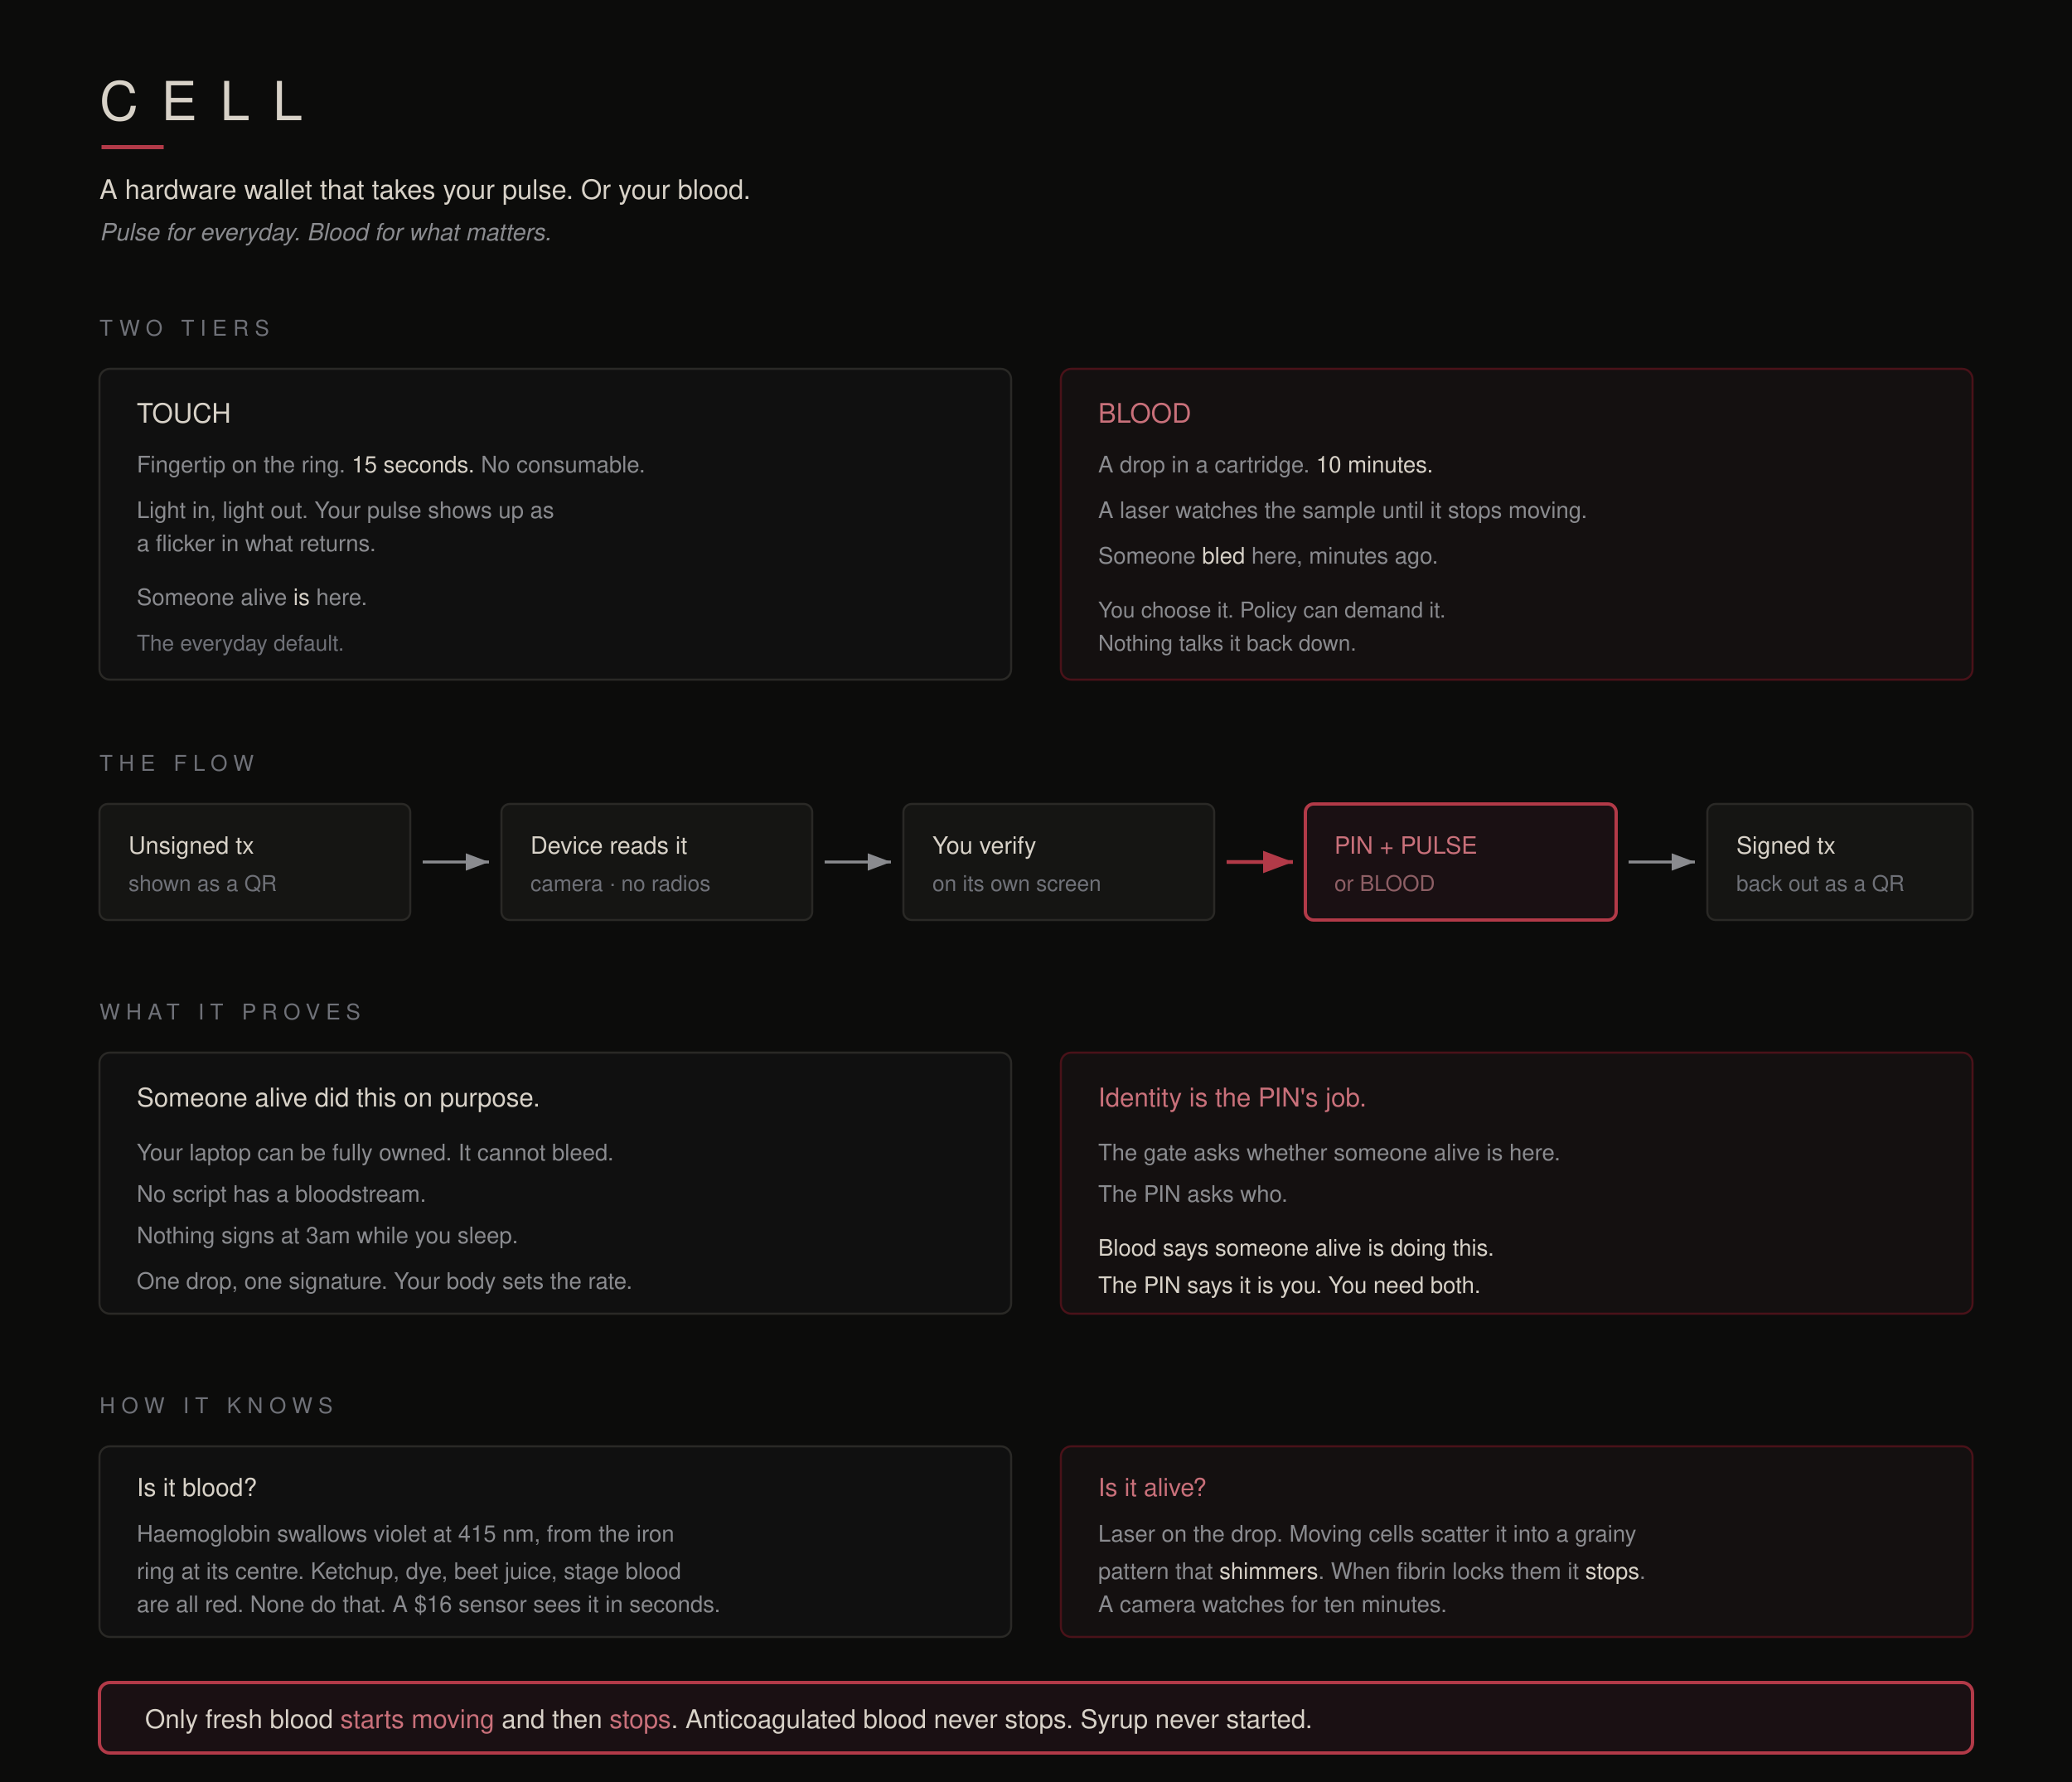
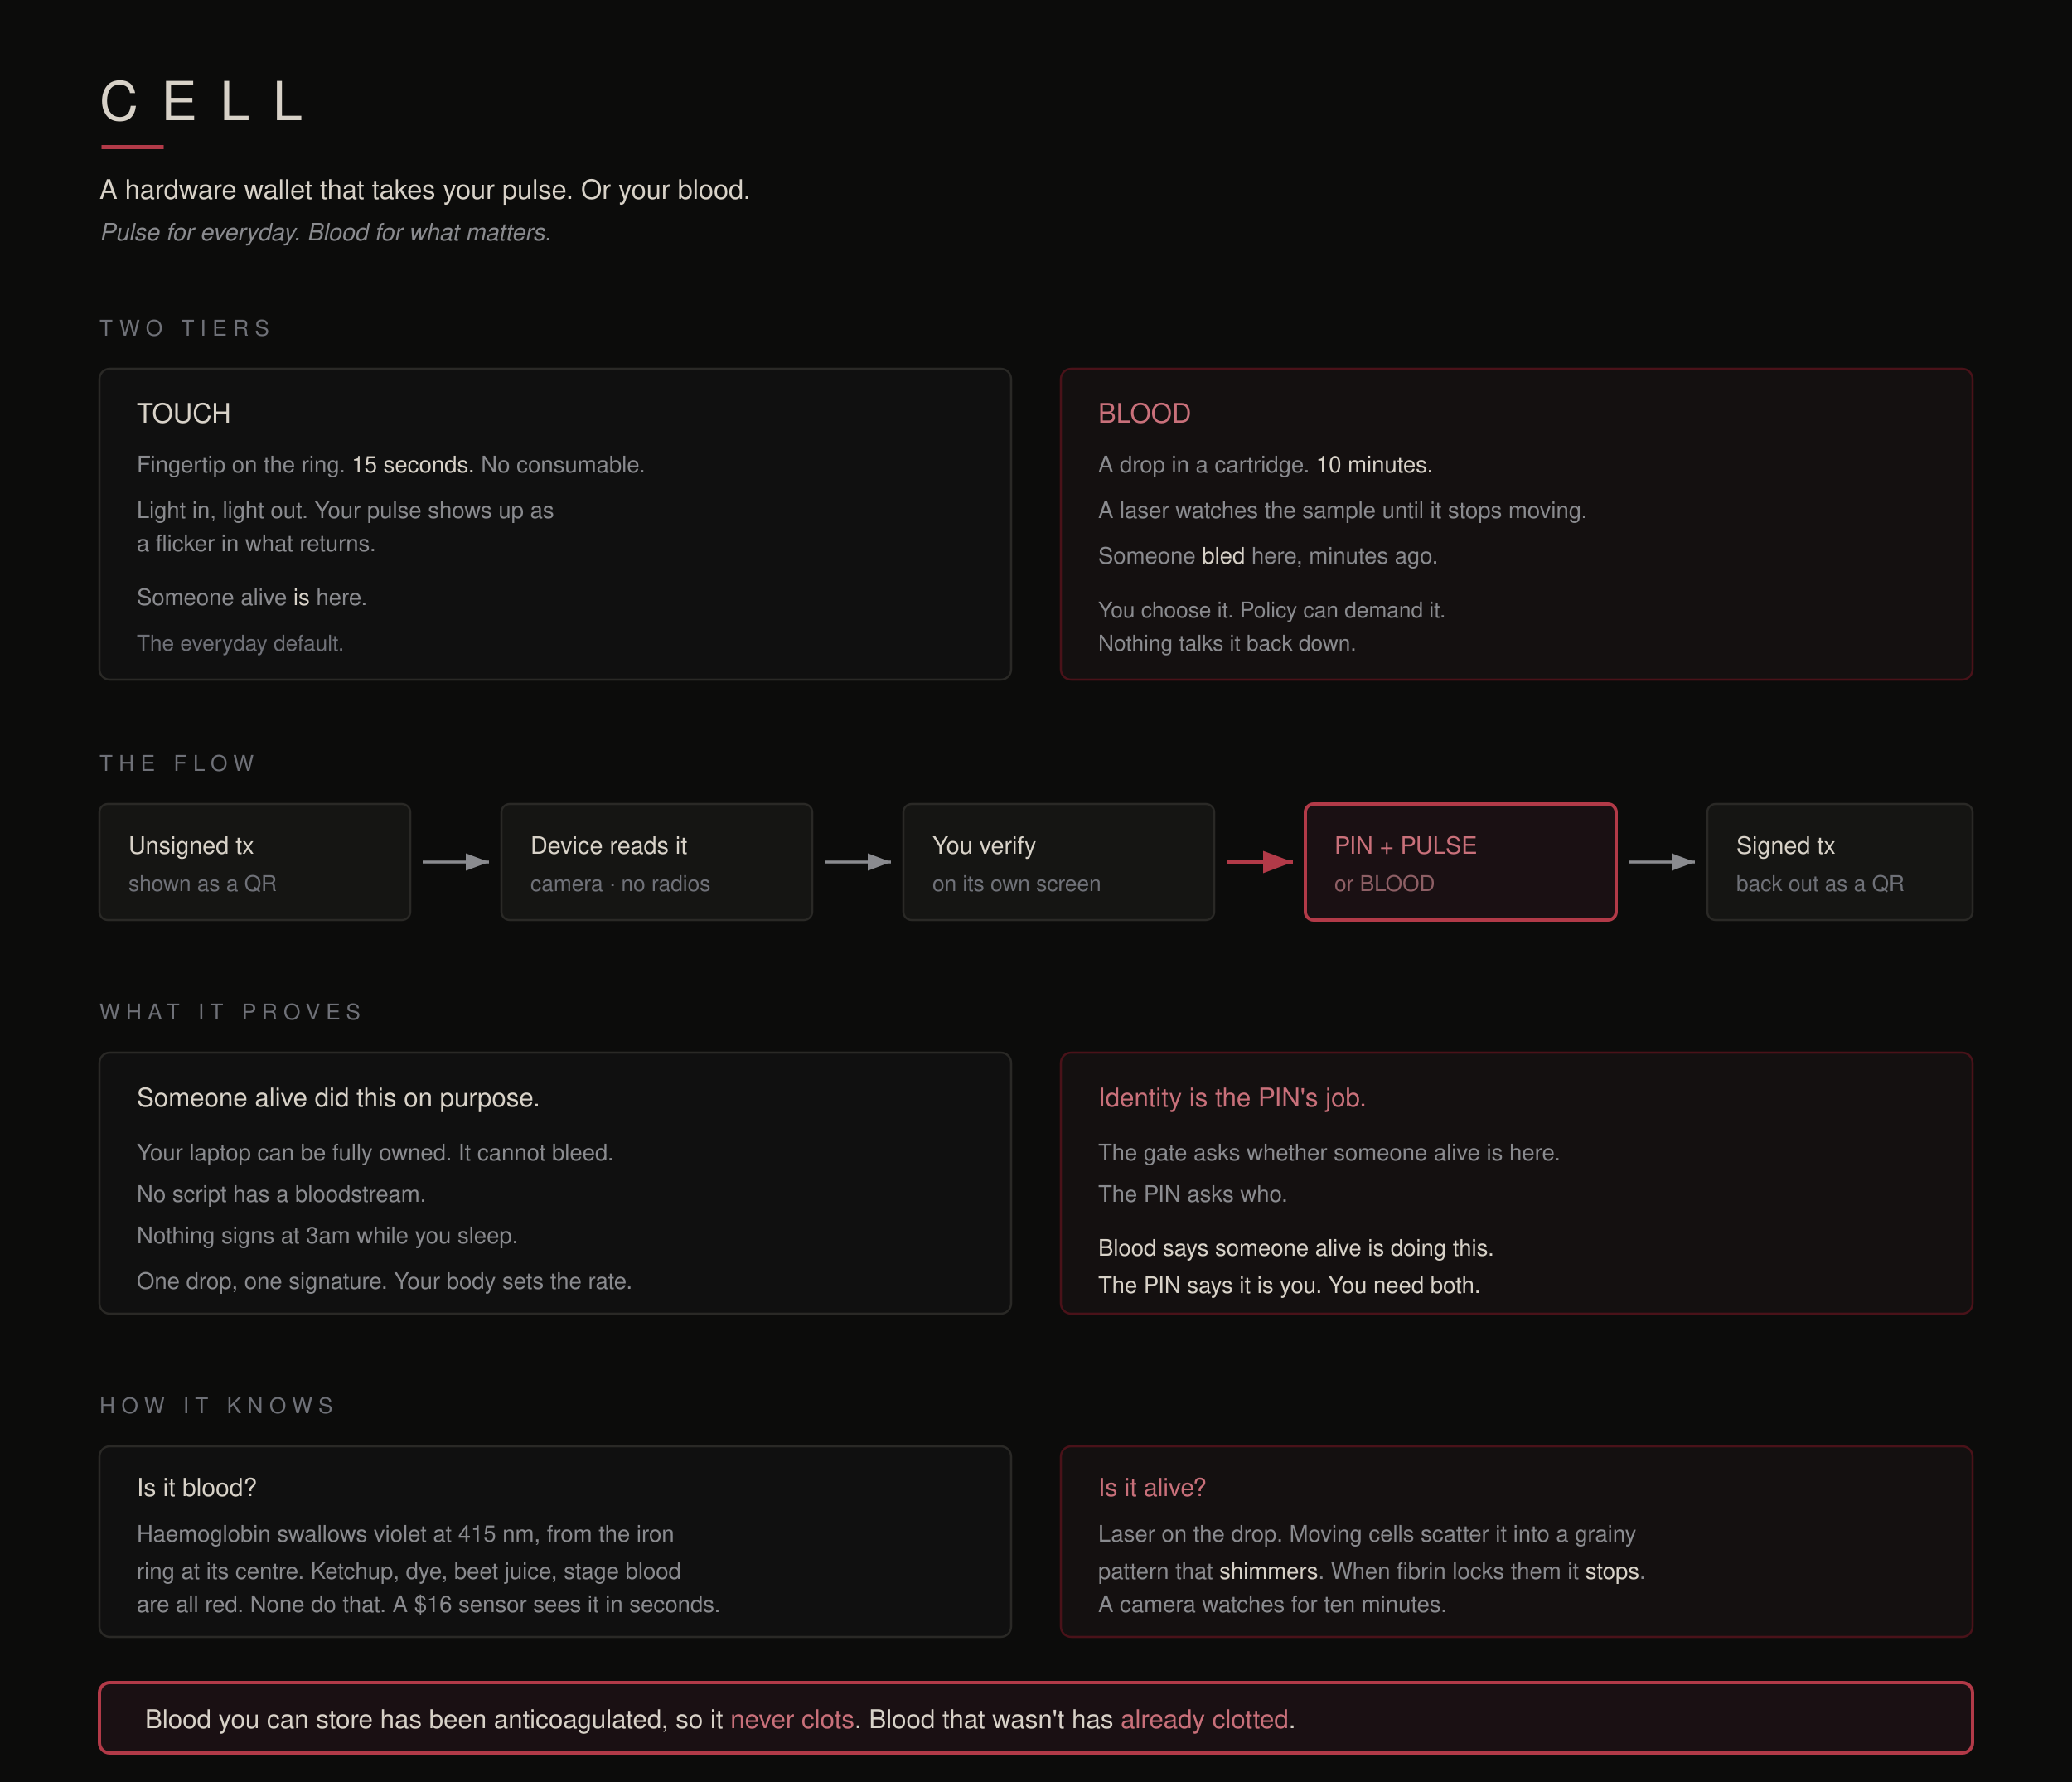
<svg xmlns="http://www.w3.org/2000/svg" viewBox="0 0 1000 860" width="1000" height="860" font-family="Helvetica Neue, Helvetica, Arial, sans-serif">
  <defs>
    <marker id="a" markerWidth="9" markerHeight="9" refX="8" refY="3" orient="auto">
      <path d="M0,0 L8,3 L0,6 z" fill="#8A8B8F" />
    </marker>
    <marker id="ar" markerWidth="9" markerHeight="9" refX="8" refY="3" orient="auto">
      <path d="M0,0 L8,3 L0,6 z" fill="#B23A48" />
    </marker>
  </defs>
  <rect width="1000" height="860" fill="#0C0C0B" />
  <text x="48" y="58" font-size="26" font-weight="200" letter-spacing="11" fill="#D8D2C8">CELL</text>
  <rect x="49" y="70" width="30" height="2" fill="#B23A48" />
  <text x="48" y="96" font-size="13" fill="#D8D2C8">A hardware wallet that takes your pulse. Or your blood.</text>
  <text x="48" y="116" font-size="11.5" fill="#8A8B8F" font-style="italic">Pulse for everyday. Blood for what matters.</text>
  <text x="48" y="162" font-size="10.5" letter-spacing="3" fill="#6F7178">TWO TIERS</text>
  <rect x="48" y="178" width="440" height="150" rx="5" fill="#101010" stroke="#2A2926" />
  <text x="66" y="204" font-size="13" fill="#D8D2C8">TOUCH</text>
  <text x="66" y="228" font-size="11" fill="#8A8B8F">Fingertip on the ring. <tspan fill="#D8D2C8">15 seconds.</tspan> No consumable.</text>
  <text x="66" y="250" font-size="11" fill="#8A8B8F">Light in, light out. Your pulse shows up as</text>
  <text x="66" y="266" font-size="11" fill="#8A8B8F">a flicker in what returns.</text>
  <text x="66" y="292" font-size="11" fill="#8A8B8F">Someone alive <tspan fill="#D8D2C8">is</tspan> here.</text>
  <text x="66" y="314" font-size="10.5" fill="#6F7178">The everyday default.</text>
  <rect x="512" y="178" width="440" height="150" rx="5" fill="#141010" stroke="#4A1219" />
  <text x="530" y="204" font-size="13" fill="#C9707A">BLOOD</text>
  <text x="530" y="228" font-size="11" fill="#8A8B8F">A drop in a cartridge. <tspan fill="#D8D2C8">10 minutes.</tspan>
  </text>
  <text x="530" y="250" font-size="11" fill="#8A8B8F">A laser watches the sample until it stops moving.</text>
  <text x="530" y="272" font-size="11" fill="#8A8B8F">Someone <tspan fill="#D8D2C8">bled</tspan> here, minutes ago.</text>
  <text x="530" y="298" font-size="10.5" fill="#8A8B8F">You choose it. Policy can demand it.</text>
  <text x="530" y="314" font-size="10.5" fill="#8A8B8F">Nothing talks it back down.</text>
  <text x="48" y="372" font-size="10.5" letter-spacing="3" fill="#6F7178">THE FLOW</text>
  <g font-size="11.5">
    <rect x="48" y="388" width="150" height="56" rx="4" fill="#151513" stroke="#2A2926" />
    <text x="62" y="412" fill="#D8D2C8">Unsigned tx</text>
    <text x="62" y="430" fill="#6F7178" font-size="10.5">shown as a QR</text>
    <path d="M204,416 L236,416" stroke="#8A8B8F" stroke-width="1.4" marker-end="url(#a)" />
    <rect x="242" y="388" width="150" height="56" rx="4" fill="#151513" stroke="#2A2926" />
    <text x="256" y="412" fill="#D8D2C8">Device reads it</text>
    <text x="256" y="430" fill="#6F7178" font-size="10.5">camera · no radios</text>
    <path d="M398,416 L430,416" stroke="#8A8B8F" stroke-width="1.4" marker-end="url(#a)" />
    <rect x="436" y="388" width="150" height="56" rx="4" fill="#151513" stroke="#2A2926" />
    <text x="450" y="412" fill="#D8D2C8">You verify</text>
    <text x="450" y="430" fill="#6F7178" font-size="10.5">on its own screen</text>
    <path d="M592,416 L624,416" stroke="#B23A48" stroke-width="1.8" marker-end="url(#ar)" />
    <rect x="630" y="388" width="150" height="56" rx="4" fill="#1A1013" stroke="#B23A48" stroke-width="1.6" />
    <text x="644" y="412" fill="#C9707A">PIN + PULSE</text>
    <text x="644" y="430" fill="#8E5F65" font-size="10.5">or BLOOD</text>
    <path d="M786,416 L818,416" stroke="#8A8B8F" stroke-width="1.4" marker-end="url(#a)" />
    <rect x="824" y="388" width="128" height="56" rx="4" fill="#151513" stroke="#2A2926" />
    <text x="838" y="412" fill="#D8D2C8">Signed tx</text>
    <text x="838" y="430" fill="#6F7178" font-size="10.5">back out as a QR</text>
  </g>
  <text x="48" y="492" font-size="10.5" letter-spacing="3" fill="#6F7178">WHAT IT PROVES</text>
  <rect x="48" y="508" width="440" height="126" rx="5" fill="#101010" stroke="#2A2926" />
  <text x="66" y="534" font-size="12.5" fill="#D8D2C8">Someone alive did this on purpose.</text>
  <text x="66" y="560" font-size="11" fill="#8A8B8F">Your laptop can be fully owned. It cannot bleed.</text>
  <text x="66" y="580" font-size="11" fill="#8A8B8F">No script has a bloodstream.</text>
  <text x="66" y="600" font-size="11" fill="#8A8B8F">Nothing signs at 3am while you sleep.</text>
  <text x="66" y="622" font-size="11" fill="#8A8B8F">One drop, one signature. Your body sets the rate.</text>
  <rect x="512" y="508" width="440" height="126" rx="5" fill="#141010" stroke="#4A1219" />
  <text x="530" y="534" font-size="12.5" fill="#C9707A">Identity is the PIN's job.</text>
  <text x="530" y="560" font-size="11" fill="#8A8B8F">The gate asks whether someone alive is here.</text>
  <text x="530" y="580" font-size="11" fill="#8A8B8F">The PIN asks who.</text>
  <text x="530" y="606" font-size="11" fill="#D8D2C8">Blood says someone alive is doing this.</text>
  <text x="530" y="624" font-size="11" fill="#D8D2C8">The PIN says it is you. You need both.</text>
  <text x="48" y="682" font-size="10.5" letter-spacing="3" fill="#6F7178">HOW IT KNOWS</text>
  <rect x="48" y="698" width="440" height="92" rx="5" fill="#101010" stroke="#2A2926" />
  <text x="66" y="722" font-size="12" fill="#D8D2C8">Is it blood?</text>
  <text x="66" y="744" font-size="11" fill="#8A8B8F">Haemoglobin swallows violet at 415 nm, from the iron</text>
  <text x="66" y="762" font-size="11" fill="#8A8B8F">ring at its centre. Ketchup, dye, beet juice, stage blood</text>
  <text x="66" y="778" font-size="11" fill="#8A8B8F">are all red. None do that. A $16 sensor sees it in seconds.</text>
  <rect x="512" y="698" width="440" height="92" rx="5" fill="#141010" stroke="#4A1219" />
  <text x="530" y="722" font-size="12" fill="#C9707A">Is it alive?</text>
  <text x="530" y="744" font-size="11" fill="#8A8B8F">Laser on the drop. Moving cells scatter it into a grainy</text>
  <text x="530" y="762" font-size="11" fill="#8A8B8F">pattern that <tspan fill="#D8D2C8">shimmers</tspan>. When fibrin locks them it <tspan fill="#D8D2C8">stops</tspan>.</text>
  <text x="530" y="778" font-size="11" fill="#8A8B8F">A camera watches for ten minutes.</text>
  <rect x="48" y="812" width="904" height="34" rx="5" fill="#1A1013" stroke="#B23A48" stroke-width="1.6" />
-   <text x="70" y="834" font-size="12.5" fill="#D8D2C8">Only fresh blood <tspan fill="#C9707A">starts moving</tspan> and then <tspan fill="#C9707A">stops</tspan>. Anticoagulated blood never stops. Syrup never started.</text>
+   <text x="70" y="834" font-size="12.5" fill="#D8D2C8">Blood you can store has been anticoagulated, so it <tspan fill="#C9707A">never clots</tspan>. Blood that wasn't has <tspan fill="#C9707A">already clotted</tspan>.</text>
</svg>
